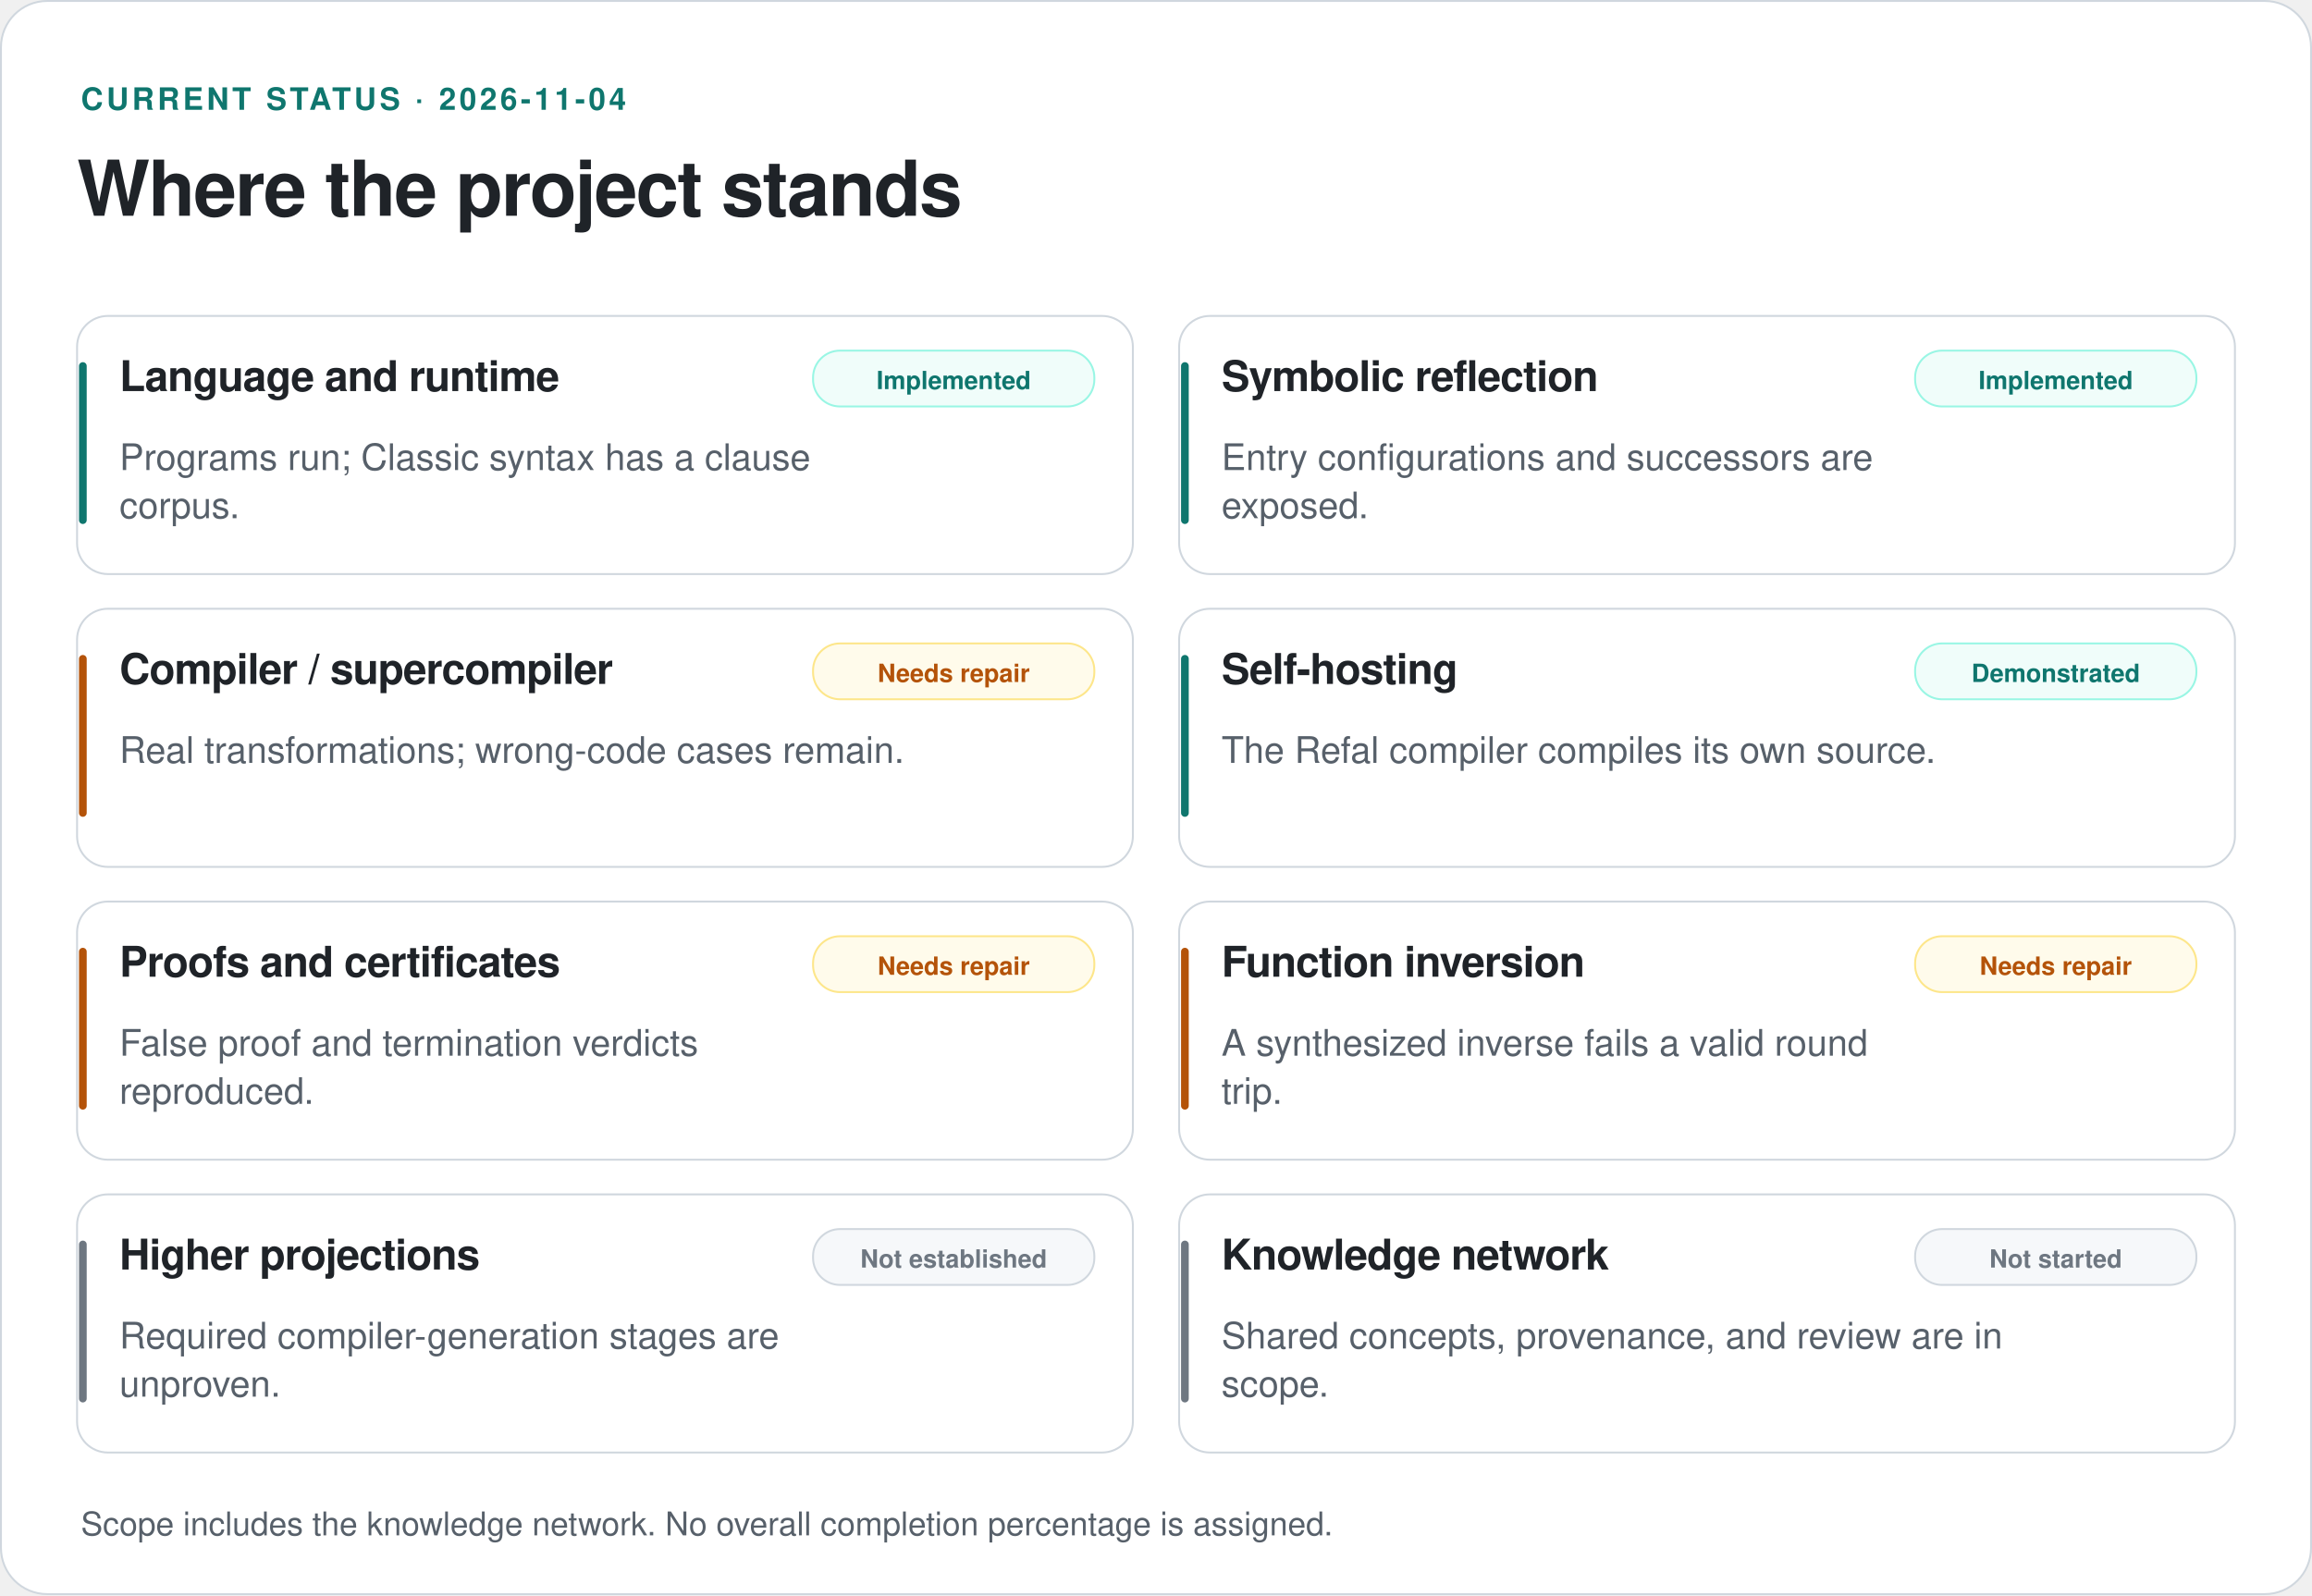
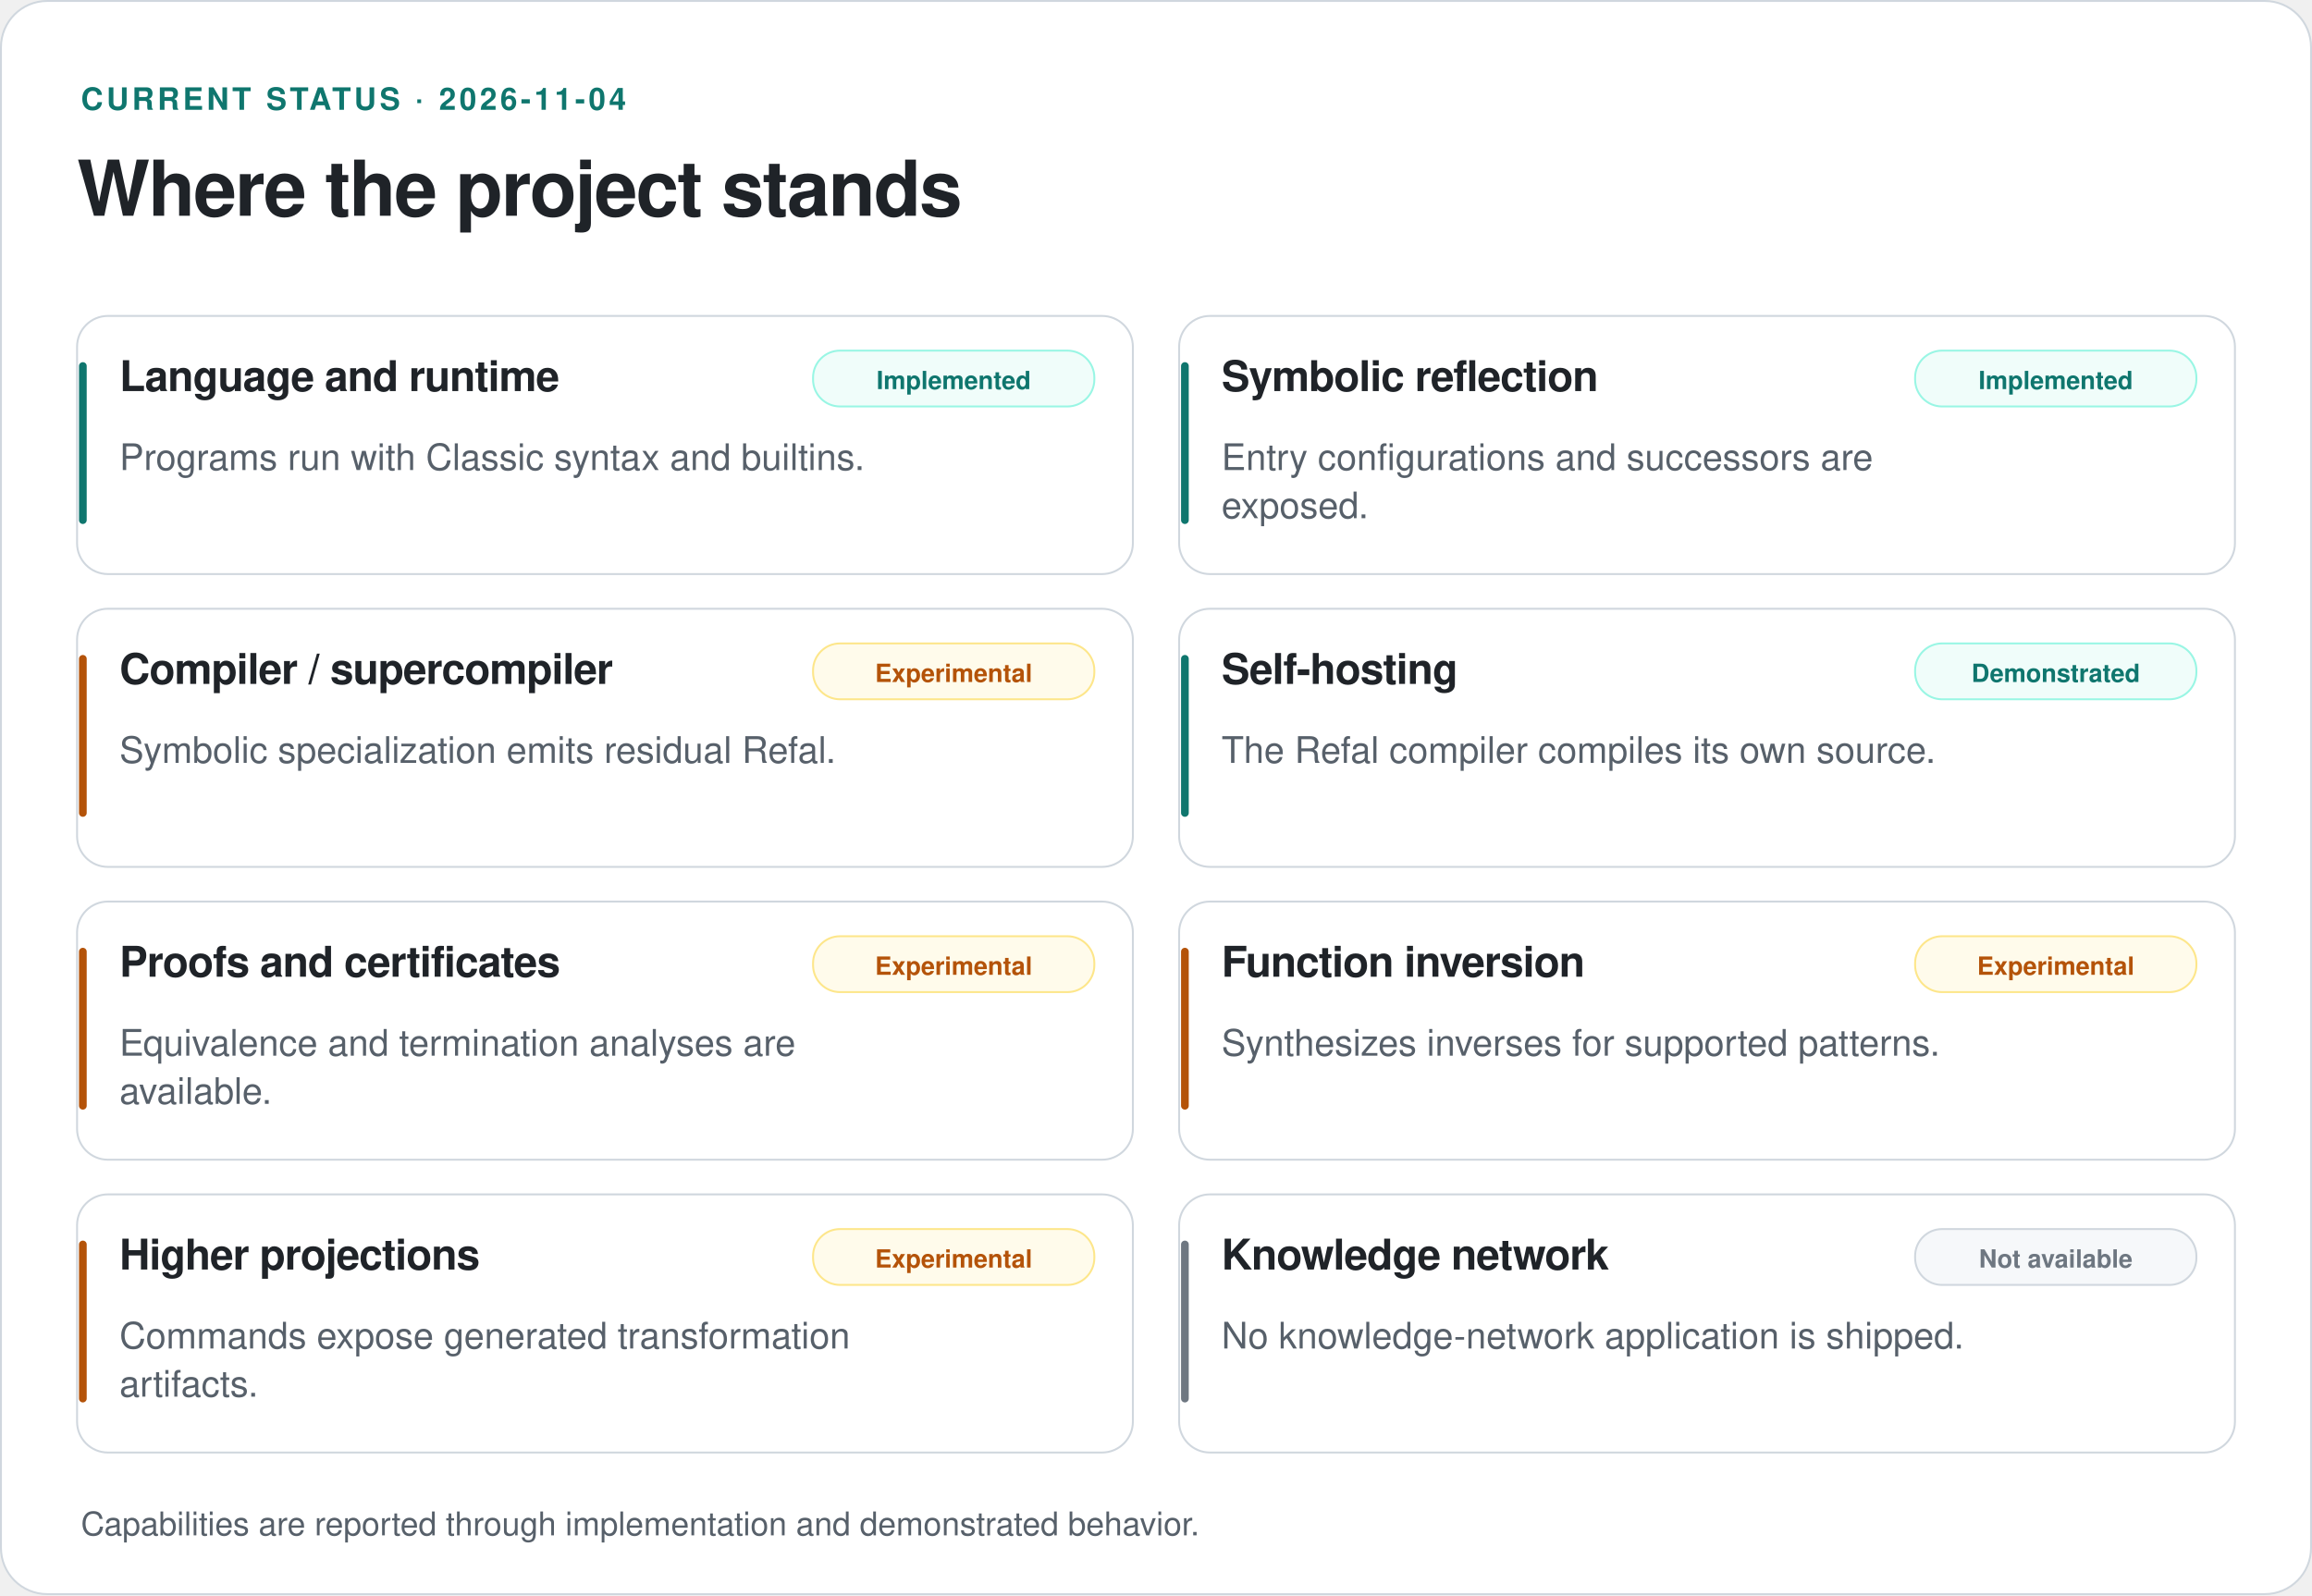
<svg xmlns="http://www.w3.org/2000/svg" viewBox="0 0 1200 828" width="1200" height="828" role="img" aria-labelledby="t d">
  <rect x="0.5" y="0.5" width="1199" height="827" rx="24" fill="#FFFFFF" stroke="#D0D7DE" stroke-width="1" />
  <text x="42" y="57" font-family="ui-sans-serif, -apple-system, 'Segoe UI', Helvetica, Arial, sans-serif" font-size="16" font-weight="600" letter-spacing="1.7" fill="#0F766E">CURRENT STATUS · 2026-11-04</text>
  <text x="40" y="112" font-family="ui-sans-serif, -apple-system, 'Segoe UI', Helvetica, Arial, sans-serif" font-size="40" font-weight="700" letter-spacing="-0.8" fill="#1F2328">Where the project stands</text>
  <g data-capability="0">
    <rect x="40" y="164" width="548" height="134" rx="16" fill="#FFFFFF" stroke="#D0D7DE" stroke-width="1" />
    <rect x="41" y="188" width="4" height="84" rx="2" fill="#0F766E" />
    <text x="62" y="203" font-family="ui-sans-serif, -apple-system, 'Segoe UI', Helvetica, Arial, sans-serif" font-size="22" font-weight="600" letter-spacing="-0.4" fill="#1F2328">Language and runtime</text>
    <rect x="422" y="182" width="146" height="29" rx="14" fill="#F0FDFA" stroke="#99F6E4" stroke-width="1" />
    <text x="495" y="202" font-family="ui-sans-serif, -apple-system, 'Segoe UI', Helvetica, Arial, sans-serif" font-size="13" font-weight="600" text-anchor="middle" fill="#0F766E">Implemented</text>
-     <text x="62" y="244" font-family="ui-sans-serif, -apple-system, 'Segoe UI', Helvetica, Arial, sans-serif" font-size="19" fill="#57606A">Programs run; Classic syntax has a clause</text>
-     <text x="62" y="269" font-family="ui-sans-serif, -apple-system, 'Segoe UI', Helvetica, Arial, sans-serif" font-size="19" fill="#57606A">corpus.</text>
+     <text x="62" y="244" font-family="ui-sans-serif, -apple-system, 'Segoe UI', Helvetica, Arial, sans-serif" font-size="19" fill="#57606A">Programs run with Classic syntax and builtins.</text>
  </g>
  <g data-capability="1">
    <rect x="612" y="164" width="548" height="134" rx="16" fill="#FFFFFF" stroke="#D0D7DE" stroke-width="1" />
    <rect x="613" y="188" width="4" height="84" rx="2" fill="#0F766E" />
    <text x="634" y="203" font-family="ui-sans-serif, -apple-system, 'Segoe UI', Helvetica, Arial, sans-serif" font-size="22" font-weight="600" letter-spacing="-0.4" fill="#1F2328">Symbolic reflection</text>
    <rect x="994" y="182" width="146" height="29" rx="14" fill="#F0FDFA" stroke="#99F6E4" stroke-width="1" />
    <text x="1067" y="202" font-family="ui-sans-serif, -apple-system, 'Segoe UI', Helvetica, Arial, sans-serif" font-size="13" font-weight="600" text-anchor="middle" fill="#0F766E">Implemented</text>
    <text x="634" y="244" font-family="ui-sans-serif, -apple-system, 'Segoe UI', Helvetica, Arial, sans-serif" font-size="19" fill="#57606A">Entry configurations and successors are</text>
    <text x="634" y="269" font-family="ui-sans-serif, -apple-system, 'Segoe UI', Helvetica, Arial, sans-serif" font-size="19" fill="#57606A">exposed.</text>
  </g>
  <g data-capability="2">
    <rect x="40" y="316" width="548" height="134" rx="16" fill="#FFFFFF" stroke="#D0D7DE" stroke-width="1" />
    <rect x="41" y="340" width="4" height="84" rx="2" fill="#B45309" />
    <text x="62" y="355" font-family="ui-sans-serif, -apple-system, 'Segoe UI', Helvetica, Arial, sans-serif" font-size="22" font-weight="600" letter-spacing="-0.4" fill="#1F2328">Compiler / supercompiler</text>
    <rect x="422" y="334" width="146" height="29" rx="14" fill="#FFFBEB" stroke="#FDE68A" stroke-width="1" />
-     <text x="495" y="354" font-family="ui-sans-serif, -apple-system, 'Segoe UI', Helvetica, Arial, sans-serif" font-size="13" font-weight="600" text-anchor="middle" fill="#B45309">Needs repair</text>
-     <text x="62" y="396" font-family="ui-sans-serif, -apple-system, 'Segoe UI', Helvetica, Arial, sans-serif" font-size="19" fill="#57606A">Real transformations; wrong-code cases remain.</text>
+     <text x="495" y="354" font-family="ui-sans-serif, -apple-system, 'Segoe UI', Helvetica, Arial, sans-serif" font-size="13" font-weight="600" text-anchor="middle" fill="#B45309">Experimental</text>
+     <text x="62" y="396" font-family="ui-sans-serif, -apple-system, 'Segoe UI', Helvetica, Arial, sans-serif" font-size="19" fill="#57606A">Symbolic specialization emits residual Refal.</text>
  </g>
  <g data-capability="3">
    <rect x="612" y="316" width="548" height="134" rx="16" fill="#FFFFFF" stroke="#D0D7DE" stroke-width="1" />
    <rect x="613" y="340" width="4" height="84" rx="2" fill="#0F766E" />
    <text x="634" y="355" font-family="ui-sans-serif, -apple-system, 'Segoe UI', Helvetica, Arial, sans-serif" font-size="22" font-weight="600" letter-spacing="-0.4" fill="#1F2328">Self-hosting</text>
    <rect x="994" y="334" width="146" height="29" rx="14" fill="#F0FDFA" stroke="#99F6E4" stroke-width="1" />
    <text x="1067" y="354" font-family="ui-sans-serif, -apple-system, 'Segoe UI', Helvetica, Arial, sans-serif" font-size="13" font-weight="600" text-anchor="middle" fill="#0F766E">Demonstrated</text>
    <text x="634" y="396" font-family="ui-sans-serif, -apple-system, 'Segoe UI', Helvetica, Arial, sans-serif" font-size="19" fill="#57606A">The Refal compiler compiles its own source.</text>
  </g>
  <g data-capability="4">
    <rect x="40" y="468" width="548" height="134" rx="16" fill="#FFFFFF" stroke="#D0D7DE" stroke-width="1" />
    <rect x="41" y="492" width="4" height="84" rx="2" fill="#B45309" />
    <text x="62" y="507" font-family="ui-sans-serif, -apple-system, 'Segoe UI', Helvetica, Arial, sans-serif" font-size="22" font-weight="600" letter-spacing="-0.4" fill="#1F2328">Proofs and certificates</text>
    <rect x="422" y="486" width="146" height="29" rx="14" fill="#FFFBEB" stroke="#FDE68A" stroke-width="1" />
-     <text x="495" y="506" font-family="ui-sans-serif, -apple-system, 'Segoe UI', Helvetica, Arial, sans-serif" font-size="13" font-weight="600" text-anchor="middle" fill="#B45309">Needs repair</text>
-     <text x="62" y="548" font-family="ui-sans-serif, -apple-system, 'Segoe UI', Helvetica, Arial, sans-serif" font-size="19" fill="#57606A">False proof and termination verdicts</text>
-     <text x="62" y="573" font-family="ui-sans-serif, -apple-system, 'Segoe UI', Helvetica, Arial, sans-serif" font-size="19" fill="#57606A">reproduced.</text>
+     <text x="495" y="506" font-family="ui-sans-serif, -apple-system, 'Segoe UI', Helvetica, Arial, sans-serif" font-size="13" font-weight="600" text-anchor="middle" fill="#B45309">Experimental</text>
+     <text x="62" y="548" font-family="ui-sans-serif, -apple-system, 'Segoe UI', Helvetica, Arial, sans-serif" font-size="19" fill="#57606A">Equivalence and termination analyses are</text>
+     <text x="62" y="573" font-family="ui-sans-serif, -apple-system, 'Segoe UI', Helvetica, Arial, sans-serif" font-size="19" fill="#57606A">available.</text>
  </g>
  <g data-capability="5">
    <rect x="612" y="468" width="548" height="134" rx="16" fill="#FFFFFF" stroke="#D0D7DE" stroke-width="1" />
    <rect x="613" y="492" width="4" height="84" rx="2" fill="#B45309" />
    <text x="634" y="507" font-family="ui-sans-serif, -apple-system, 'Segoe UI', Helvetica, Arial, sans-serif" font-size="22" font-weight="600" letter-spacing="-0.4" fill="#1F2328">Function inversion</text>
    <rect x="994" y="486" width="146" height="29" rx="14" fill="#FFFBEB" stroke="#FDE68A" stroke-width="1" />
-     <text x="1067" y="506" font-family="ui-sans-serif, -apple-system, 'Segoe UI', Helvetica, Arial, sans-serif" font-size="13" font-weight="600" text-anchor="middle" fill="#B45309">Needs repair</text>
-     <text x="634" y="548" font-family="ui-sans-serif, -apple-system, 'Segoe UI', Helvetica, Arial, sans-serif" font-size="19" fill="#57606A">A synthesized inverse fails a valid round</text>
-     <text x="634" y="573" font-family="ui-sans-serif, -apple-system, 'Segoe UI', Helvetica, Arial, sans-serif" font-size="19" fill="#57606A">trip.</text>
+     <text x="1067" y="506" font-family="ui-sans-serif, -apple-system, 'Segoe UI', Helvetica, Arial, sans-serif" font-size="13" font-weight="600" text-anchor="middle" fill="#B45309">Experimental</text>
+     <text x="634" y="548" font-family="ui-sans-serif, -apple-system, 'Segoe UI', Helvetica, Arial, sans-serif" font-size="19" fill="#57606A">Synthesizes inverses for supported patterns.</text>
  </g>
  <g data-capability="6">
    <rect x="40" y="620" width="548" height="134" rx="16" fill="#FFFFFF" stroke="#D0D7DE" stroke-width="1" />
-     <rect x="41" y="644" width="4" height="84" rx="2" fill="#6E7781" />
+     <rect x="41" y="644" width="4" height="84" rx="2" fill="#B45309" />
    <text x="62" y="659" font-family="ui-sans-serif, -apple-system, 'Segoe UI', Helvetica, Arial, sans-serif" font-size="22" font-weight="600" letter-spacing="-0.4" fill="#1F2328">Higher projections</text>
-     <rect x="422" y="638" width="146" height="29" rx="14" fill="#F6F8FA" stroke="#D0D7DE" stroke-width="1" />
-     <text x="495" y="658" font-family="ui-sans-serif, -apple-system, 'Segoe UI', Helvetica, Arial, sans-serif" font-size="13" font-weight="600" text-anchor="middle" fill="#6E7781">Not established</text>
-     <text x="62" y="700" font-family="ui-sans-serif, -apple-system, 'Segoe UI', Helvetica, Arial, sans-serif" font-size="19" fill="#57606A">Required compiler-generation stages are</text>
-     <text x="62" y="725" font-family="ui-sans-serif, -apple-system, 'Segoe UI', Helvetica, Arial, sans-serif" font-size="19" fill="#57606A">unproven.</text>
+     <rect x="422" y="638" width="146" height="29" rx="14" fill="#FFFBEB" stroke="#FDE68A" stroke-width="1" />
+     <text x="495" y="658" font-family="ui-sans-serif, -apple-system, 'Segoe UI', Helvetica, Arial, sans-serif" font-size="13" font-weight="600" text-anchor="middle" fill="#B45309">Experimental</text>
+     <text x="62" y="700" font-family="ui-sans-serif, -apple-system, 'Segoe UI', Helvetica, Arial, sans-serif" font-size="19" fill="#57606A">Commands expose generated transformation</text>
+     <text x="62" y="725" font-family="ui-sans-serif, -apple-system, 'Segoe UI', Helvetica, Arial, sans-serif" font-size="19" fill="#57606A">artifacts.</text>
  </g>
  <g data-capability="7">
    <rect x="612" y="620" width="548" height="134" rx="16" fill="#FFFFFF" stroke="#D0D7DE" stroke-width="1" />
    <rect x="613" y="644" width="4" height="84" rx="2" fill="#6E7781" />
    <text x="634" y="659" font-family="ui-sans-serif, -apple-system, 'Segoe UI', Helvetica, Arial, sans-serif" font-size="22" font-weight="600" letter-spacing="-0.4" fill="#1F2328">Knowledge network</text>
    <rect x="994" y="638" width="146" height="29" rx="14" fill="#F6F8FA" stroke="#D0D7DE" stroke-width="1" />
-     <text x="1067" y="658" font-family="ui-sans-serif, -apple-system, 'Segoe UI', Helvetica, Arial, sans-serif" font-size="13" font-weight="600" text-anchor="middle" fill="#6E7781">Not started</text>
-     <text x="634" y="700" font-family="ui-sans-serif, -apple-system, 'Segoe UI', Helvetica, Arial, sans-serif" font-size="19" fill="#57606A">Shared concepts, provenance, and review are in</text>
-     <text x="634" y="725" font-family="ui-sans-serif, -apple-system, 'Segoe UI', Helvetica, Arial, sans-serif" font-size="19" fill="#57606A">scope.</text>
+     <text x="1067" y="658" font-family="ui-sans-serif, -apple-system, 'Segoe UI', Helvetica, Arial, sans-serif" font-size="13" font-weight="600" text-anchor="middle" fill="#6E7781">Not available</text>
+     <text x="634" y="700" font-family="ui-sans-serif, -apple-system, 'Segoe UI', Helvetica, Arial, sans-serif" font-size="19" fill="#57606A">No knowledge-network application is shipped.</text>
  </g>
-   <text x="42" y="797" font-family="ui-sans-serif, -apple-system, 'Segoe UI', Helvetica, Arial, sans-serif" font-size="17" fill="#57606A">Scope includes the knowledge network. No overall completion percentage is assigned.</text>
+   <text x="42" y="797" font-family="ui-sans-serif, -apple-system, 'Segoe UI', Helvetica, Arial, sans-serif" font-size="17" fill="#57606A">Capabilities are reported through implementation and demonstrated behavior.</text>
</svg>
